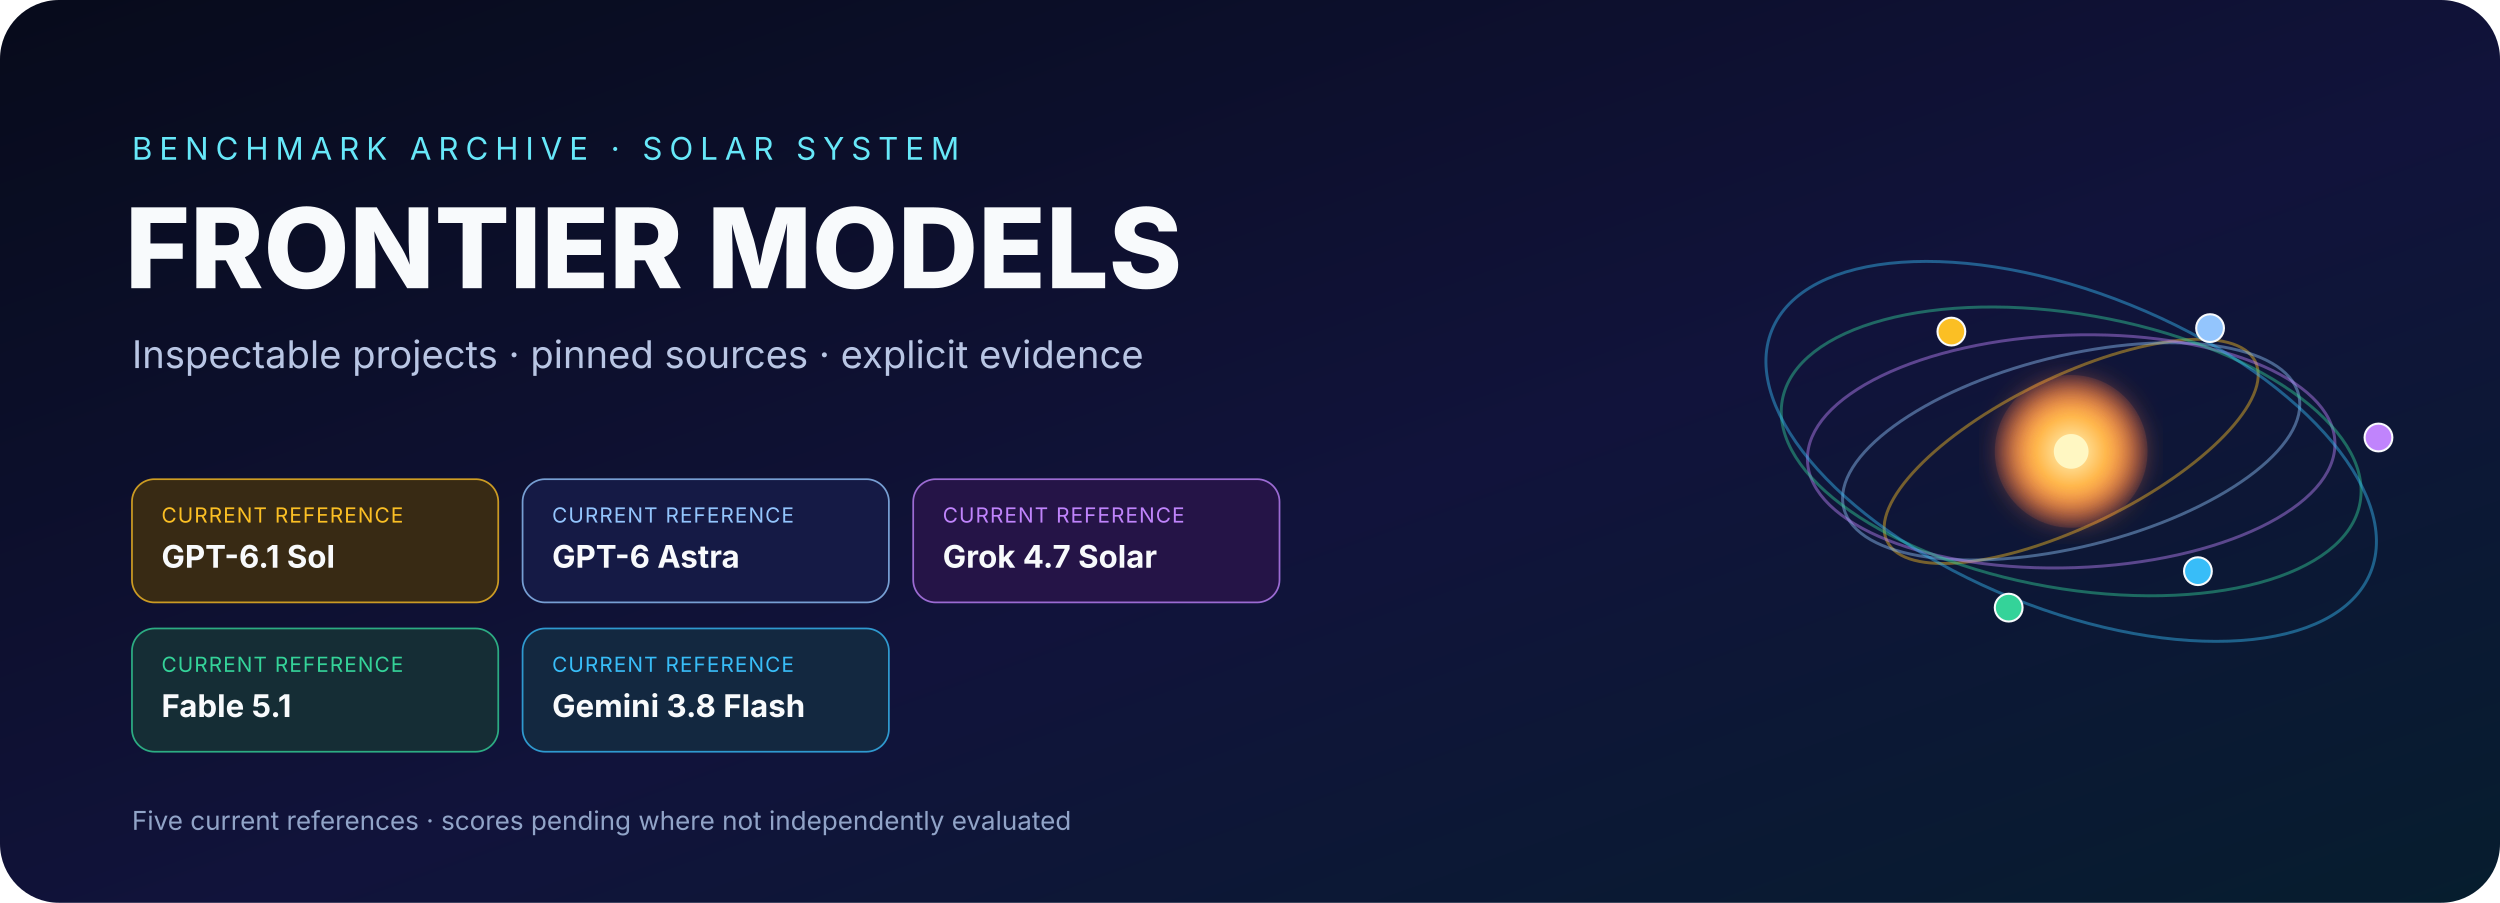
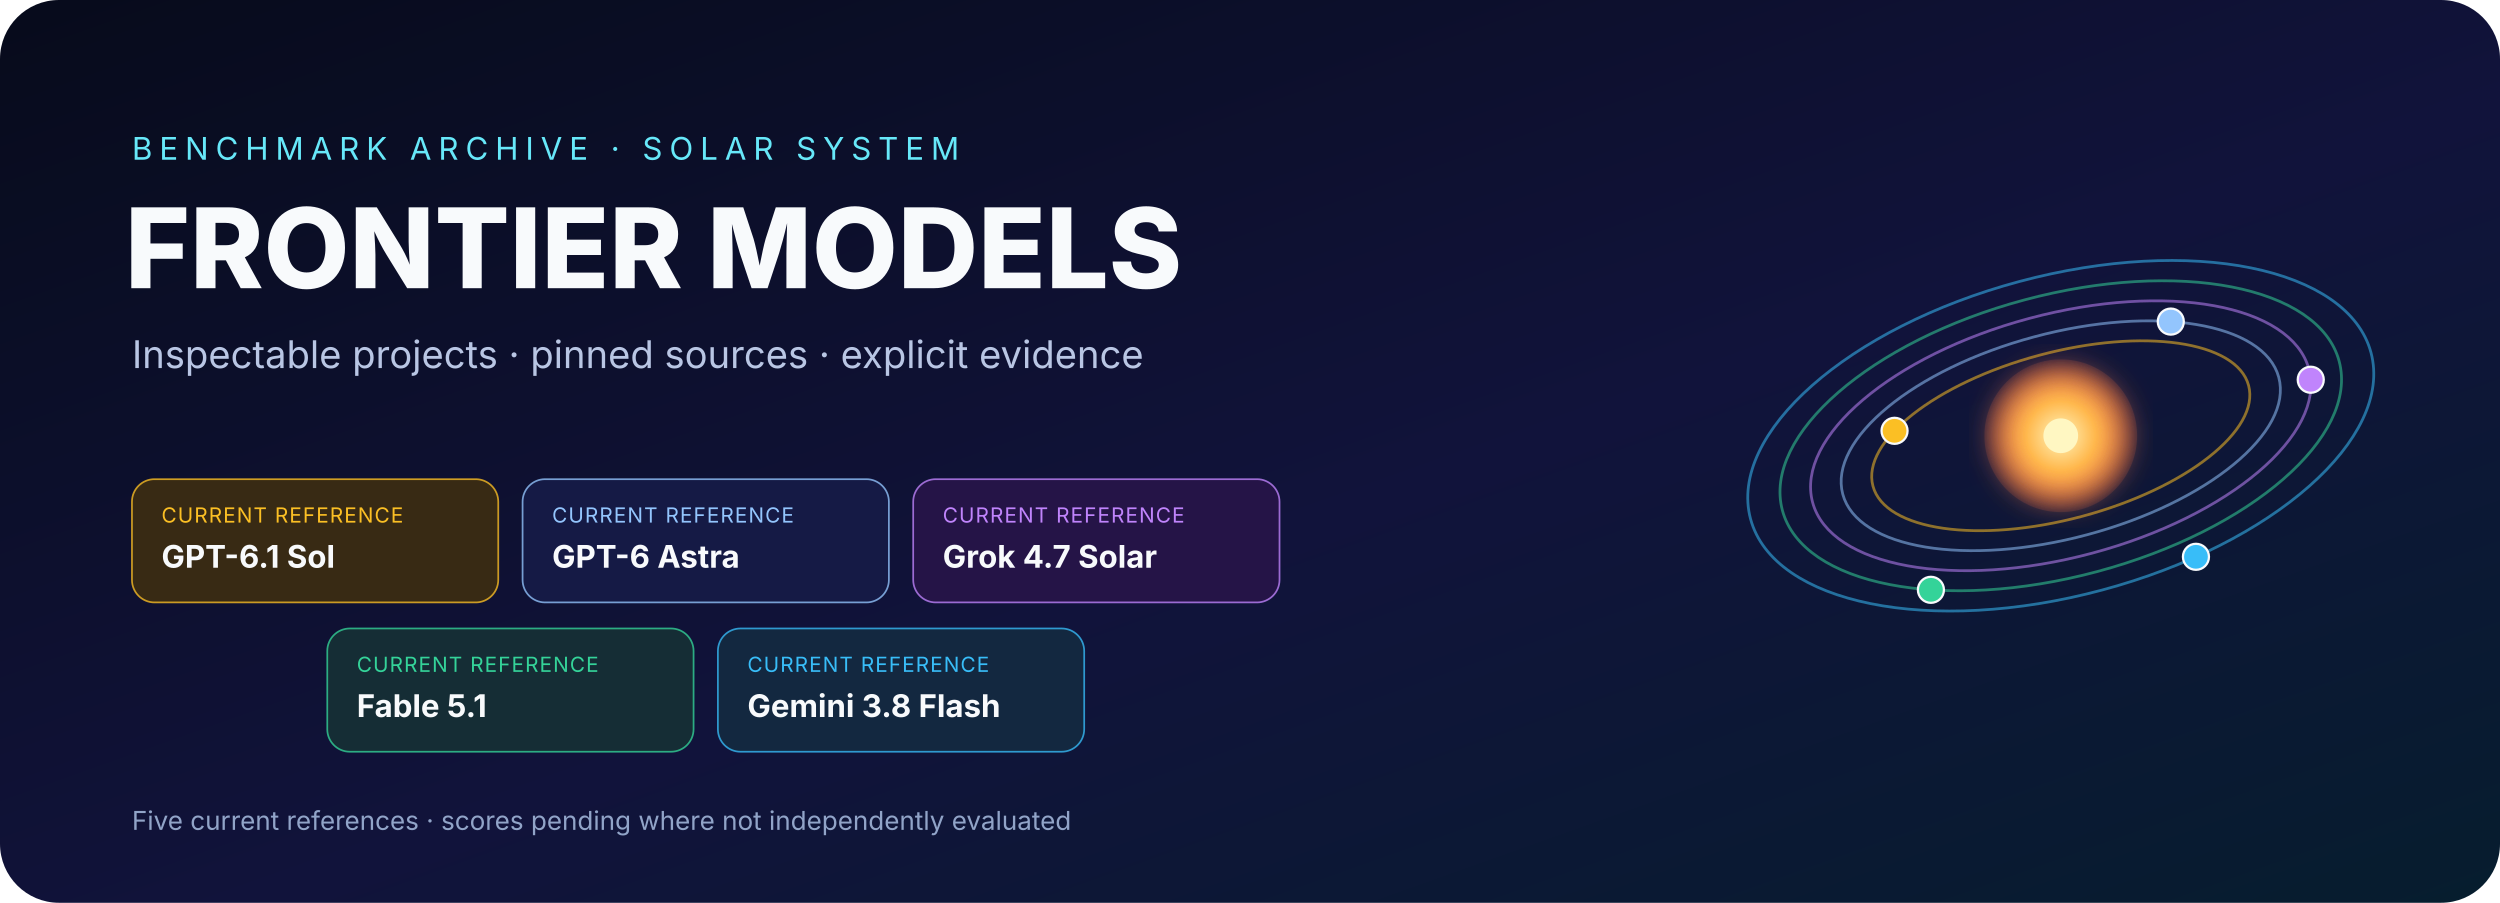
<svg xmlns="http://www.w3.org/2000/svg" viewBox="0 0 1440 520" role="img" aria-labelledby="title desc">
  <defs>
    <linearGradient id="bg" x1="0" y1="0" x2="1" y2="1">
      <stop stop-color="#070b1b" />
      <stop offset=".55" stop-color="#11133b" />
      <stop offset="1" stop-color="#061d2e" />
    </linearGradient>
    <radialGradient id="sun">
      <stop stop-color="#fff5bd" />
      <stop offset=".45" stop-color="#ffb84d" />
      <stop offset="1" stop-color="#ff6b3d" stop-opacity=".14" />
    </radialGradient>
    <filter id="glow">
      <feGaussianBlur stdDeviation="7" result="b" />
      <feMerge>
        <feMergeNode in="b" />
        <feMergeNode in="SourceGraphic" />
      </feMerge>
    </filter>
  </defs>
  <rect width="1440" height="520" rx="34" fill="url(#bg)" />
  <g>
-     <ellipse cx="1193" cy="260" rx="118" ry="43" transform="rotate(-26 1193 260)" fill="none" stroke="#fbbf24" stroke-opacity=".44" stroke-width="1.7" />
-     <ellipse cx="1193" cy="260" rx="135" ry="55" transform="rotate(-14 1193 260)" fill="none" stroke="#93c5fd" stroke-opacity=".44" stroke-width="1.7" />
-     <ellipse cx="1193" cy="260" rx="152" ry="67" transform="rotate(-2 1193 260)" fill="none" stroke="#c084fc" stroke-opacity=".44" stroke-width="1.7" />
-     <ellipse cx="1193" cy="260" rx="169" ry="79" transform="rotate(10 1193 260)" fill="none" stroke="#34d399" stroke-opacity=".44" stroke-width="1.7" />
-     <ellipse cx="1193" cy="260" rx="186" ry="91" transform="rotate(22 1193 260)" fill="none" stroke="#38bdf8" stroke-opacity=".44" stroke-width="1.7" />
+     <ellipse data-role="orbit" data-model="gpt-6.1-sol-source" cx="1187" cy="251" rx="112" ry="48" transform="rotate(-15 1187 251)" fill="none" stroke="#fbbf24" stroke-opacity=".54" stroke-width="1.6" />
+     <ellipse data-role="orbit" data-model="gpt-6-astra-max-frontier-v2" cx="1187" cy="251" rx="130" ry="59" transform="rotate(-15 1187 251)" fill="none" stroke="#93c5fd" stroke-opacity=".54" stroke-width="1.6" />
+     <ellipse data-role="orbit" data-model="grok-4.7-solar-source" cx="1187" cy="251" rx="148" ry="70" transform="rotate(-15 1187 251)" fill="none" stroke="#c084fc" stroke-opacity=".54" stroke-width="1.6" />
+     <ellipse data-role="orbit" data-model="fable-5.1-frontier-v2" cx="1187" cy="251" rx="166" ry="81" transform="rotate(-15 1187 251)" fill="none" stroke="#34d399" stroke-opacity=".54" stroke-width="1.6" />
+     <ellipse data-role="orbit" data-model="gemini-3.8-flash-high-frontier-v2" cx="1187" cy="251" rx="185" ry="92" transform="rotate(-15 1187 251)" fill="none" stroke="#38bdf8" stroke-opacity=".54" stroke-width="1.6" />
  </g>
-   <circle cx="1193" cy="260" r="44" fill="url(#sun)" filter="url(#glow)" />
-   <circle cx="1193" cy="260" r="10" fill="#fff7c2" />
+   <circle data-role="sun-glow" cx="1187" cy="251" r="44" fill="url(#sun)" filter="url(#glow)" />
+   <circle data-role="sun" cx="1187" cy="251" r="10" fill="#fff7c2" />
  <g>
-     <circle cx="1124" cy="191" r="8" fill="#fbbf24" stroke="#f8fafc" stroke-width="1.2" />
-     <circle cx="1273" cy="189" r="8" fill="#93c5fd" stroke="#f8fafc" stroke-width="1.2" />
-     <circle cx="1370" cy="252" r="8" fill="#c084fc" stroke="#f8fafc" stroke-width="1.2" />
-     <circle cx="1157" cy="350" r="8" fill="#34d399" stroke="#f8fafc" stroke-width="1.2" />
-     <circle cx="1266" cy="329" r="8" fill="#38bdf8" stroke="#f8fafc" stroke-width="1.2" />
+     <circle data-role="planet" data-model="gpt-6.1-sol-source" cx="1091.255" cy="248.152" r="7.5" fill="#fbbf24" stroke="#f8fafc" stroke-width="1.3" />
+     <circle data-role="planet" data-model="gpt-6-astra-max-frontier-v2" cx="1250.375" cy="185.237" r="7.5" fill="#93c5fd" stroke="#f8fafc" stroke-width="1.3" />
+     <circle data-role="planet" data-model="grok-4.7-solar-source" cx="1330.992" cy="218.734" r="7.5" fill="#c084fc" stroke="#f8fafc" stroke-width="1.3" />
+     <circle data-role="planet" data-model="fable-5.1-frontier-v2" cx="1112.204" cy="339.734" r="7.5" fill="#34d399" stroke="#f8fafc" stroke-width="1.3" />
+     <circle data-role="planet" data-model="gemini-3.8-flash-high-frontier-v2" cx="1264.866" cy="320.72" r="7.5" fill="#38bdf8" stroke="#f8fafc" stroke-width="1.3" />
  </g>
  <g font-family="Inter,Segoe UI,Arial,sans-serif">
    <text x="76" y="92" font-size="18" letter-spacing="4" fill="#67e8f9">BENCHMARK ARCHIVE · SOLAR SYSTEM</text>
    <text x="72" y="166" font-size="64" font-weight="800" fill="#f8fafc">FRONTIER MODELS</text>
    <text x="76" y="212" font-size="22" fill="#b9c6e4">Inspectable projects · pinned sources · explicit evidence</text>
    <g transform="translate(76 276)">
      <rect width="211" height="71" rx="13" fill="#382a14" stroke="#fbbf24" stroke-opacity=".78" />
      <text x="17" y="25" font-size="12" fill="#fbbf24" letter-spacing=".6">CURRENT REFERENCE</text>
      <text x="17" y="51" font-size="18" font-weight="700" fill="#f8fafc">GPT-6.1 Sol</text>
    </g>
    <g transform="translate(301 276)">
      <rect width="211" height="71" rx="13" fill="#151a45" stroke="#93c5fd" stroke-opacity=".78" />
      <text x="17" y="25" font-size="12" fill="#93c5fd" letter-spacing=".6">CURRENT REFERENCE</text>
      <text x="17" y="51" font-size="18" font-weight="700" fill="#f8fafc">GPT-6 Astra</text>
    </g>
    <g transform="translate(526 276)">
      <rect width="211" height="71" rx="13" fill="#251447" stroke="#c084fc" stroke-opacity=".78" />
      <text x="17" y="25" font-size="12" fill="#c084fc" letter-spacing=".6">CURRENT REFERENCE</text>
      <text x="17" y="51" font-size="18" font-weight="700" fill="#f8fafc">Grok 4.7 Solar</text>
    </g>
-     <g transform="translate(76 362)">
+     <g transform="translate(188.5 362)">
      <rect width="211" height="71" rx="13" fill="#152d35" stroke="#34d399" stroke-opacity=".78" />
      <text x="17" y="25" font-size="12" fill="#34d399" letter-spacing=".6">CURRENT REFERENCE</text>
      <text x="17" y="51" font-size="18" font-weight="700" fill="#f8fafc">Fable 5.1</text>
    </g>
-     <g transform="translate(301 362)">
+     <g transform="translate(413.5 362)">
      <rect width="211" height="71" rx="13" fill="#132840" stroke="#38bdf8" stroke-opacity=".78" />
      <text x="17" y="25" font-size="12" fill="#38bdf8" letter-spacing=".6">CURRENT REFERENCE</text>
      <text x="17" y="51" font-size="18" font-weight="700" fill="#f8fafc">Gemini 3.8 Flash</text>
    </g>
    <text x="76" y="478" font-size="15" fill="#91a4c8">Five current references · scores pending where not independently evaluated</text>
  </g>
</svg>
